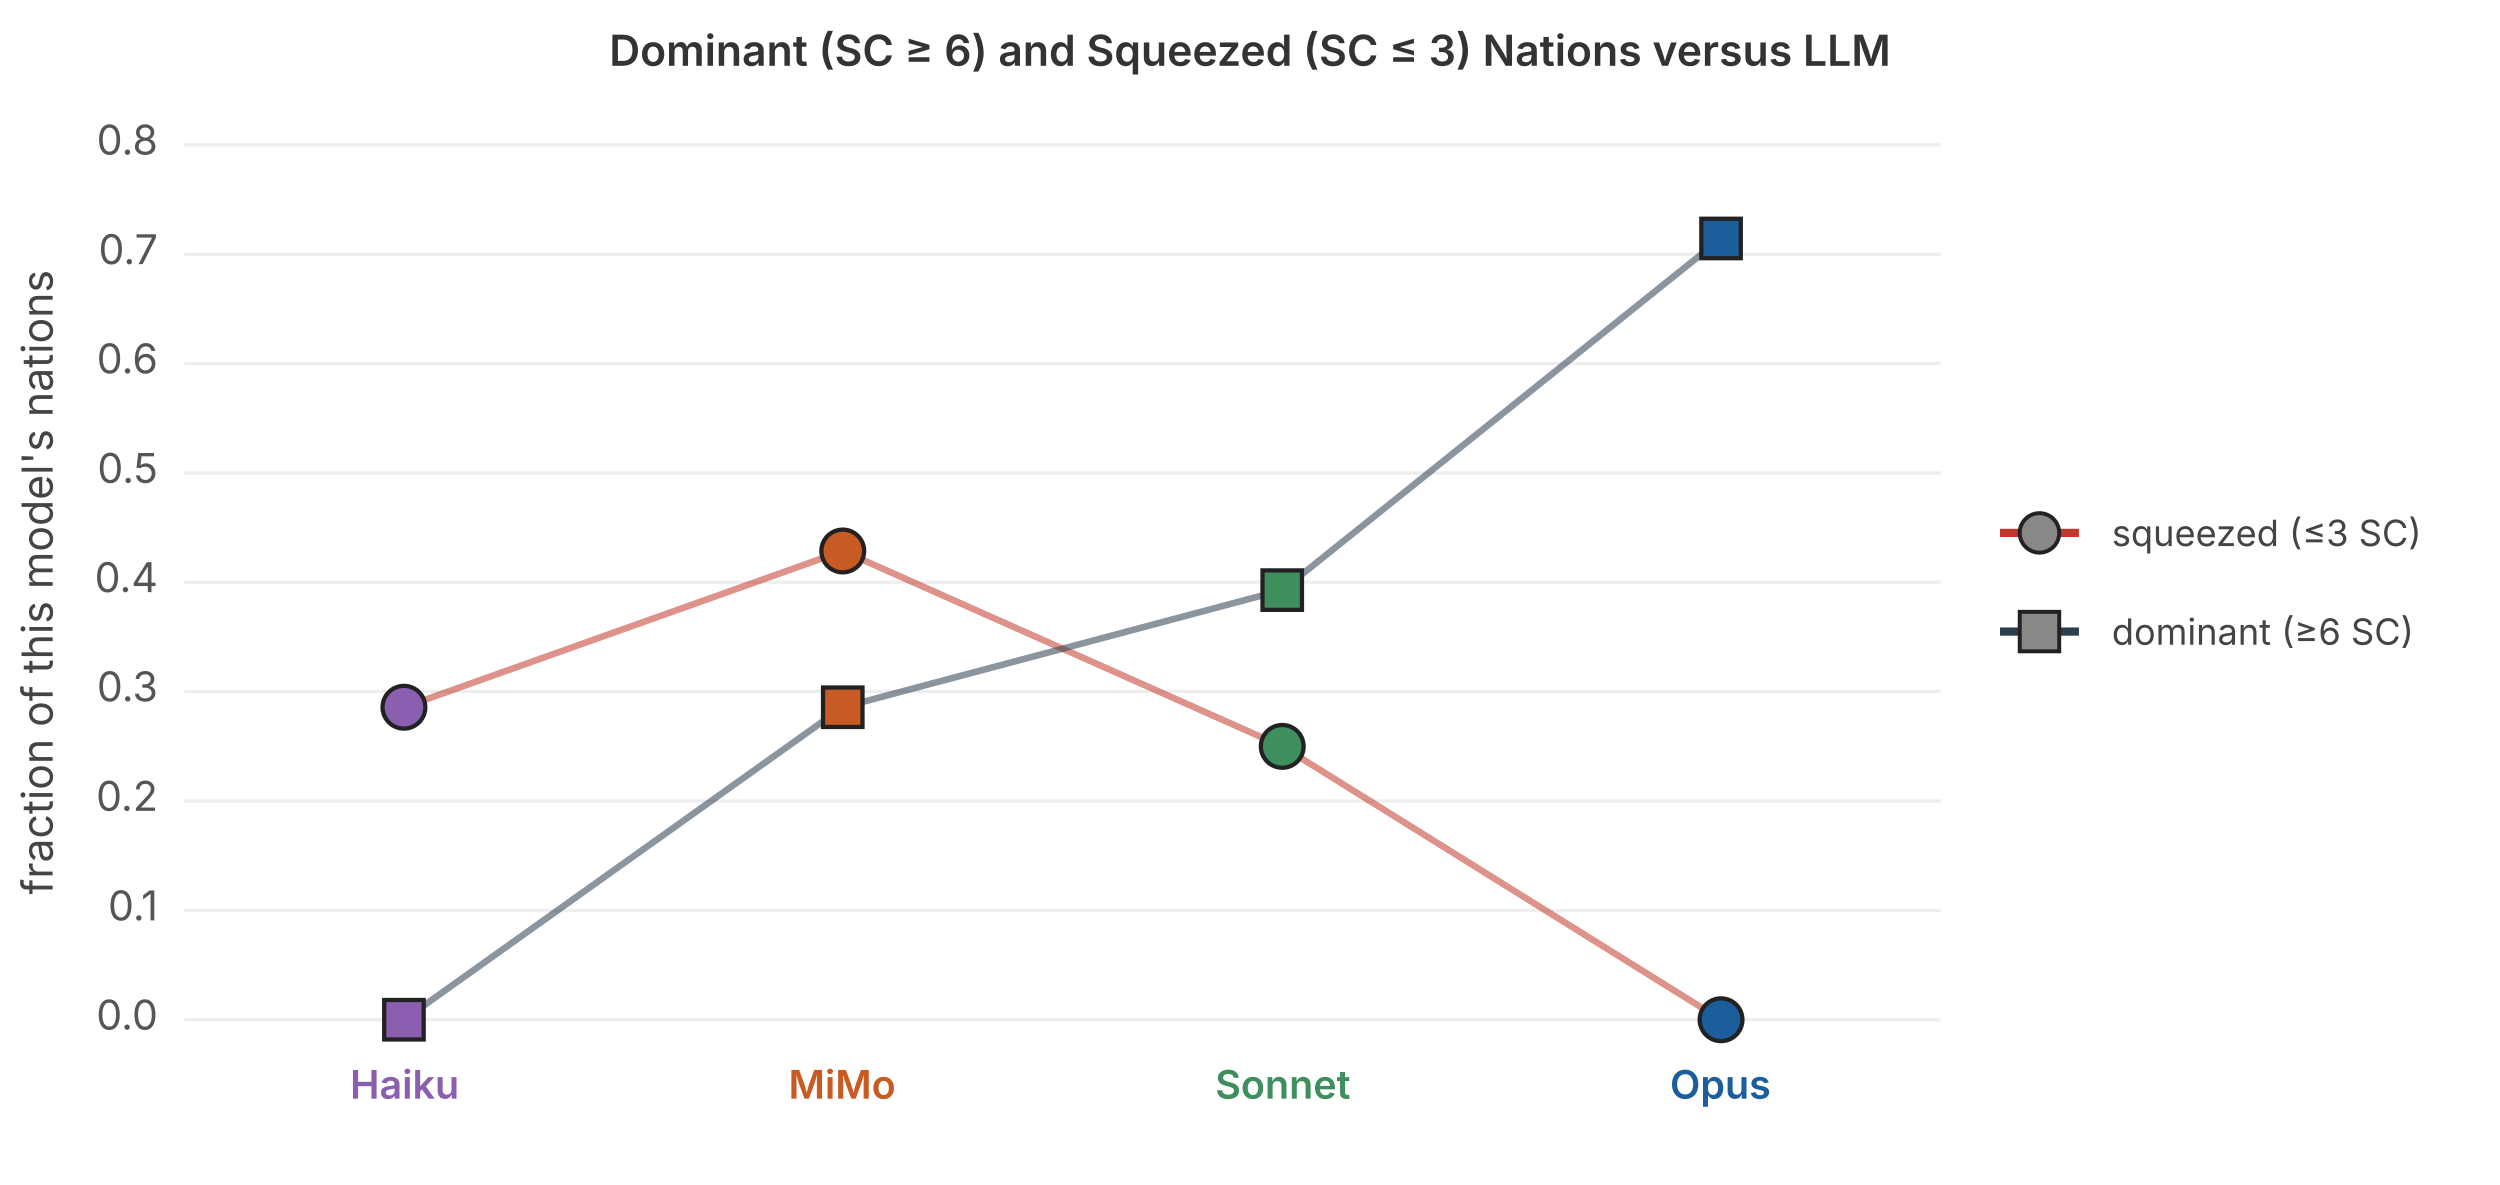
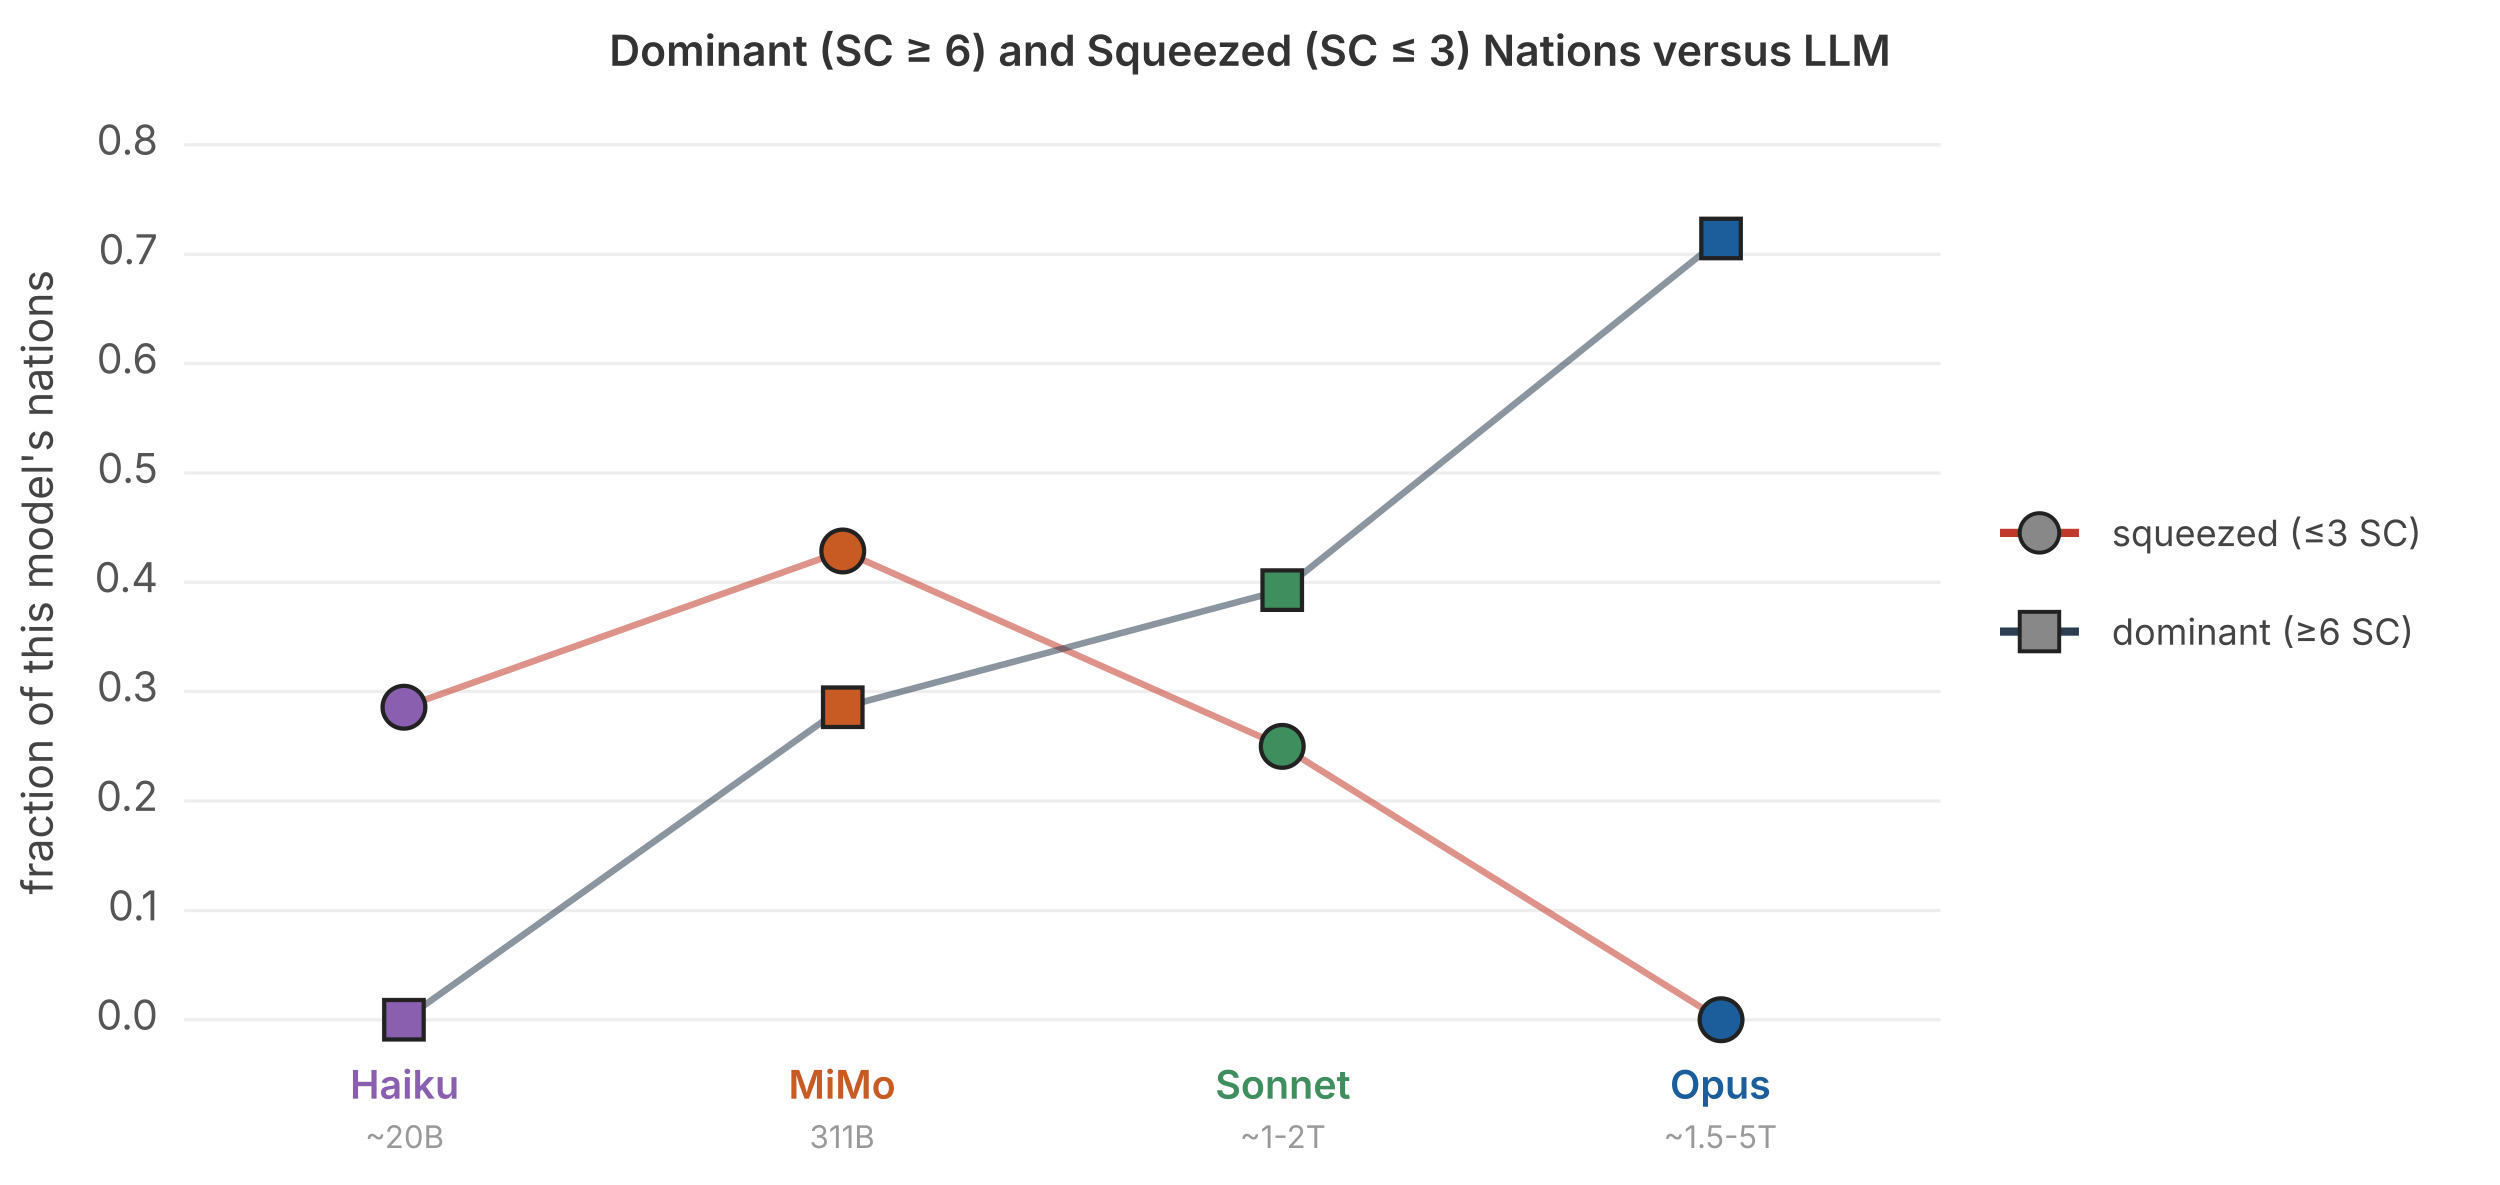
<svg xmlns="http://www.w3.org/2000/svg" viewBox="0 0 760 360" font-family="-apple-system, system-ui, sans-serif" width="760" height="360">
  <text x="380" y="20" text-anchor="middle" font-size="13" font-weight="600" fill="#333">Dominant (SC ≥ 6) and Squeezed (SC ≤ 3) Nations versus LLM</text>
  <line x1="56" y1="310.0" x2="590" y2="310.0" stroke="#eee" stroke-width="1" />
  <text x="48" y="313.0" text-anchor="end" font-size="12.5" fill="#555">0.0</text>
  <line x1="56" y1="276.8" x2="590" y2="276.8" stroke="#eee" stroke-width="1" />
  <text x="48" y="279.8" text-anchor="end" font-size="12.5" fill="#555">0.1</text>
  <line x1="56" y1="243.5" x2="590" y2="243.5" stroke="#eee" stroke-width="1" />
  <text x="48" y="246.5" text-anchor="end" font-size="12.5" fill="#555">0.2</text>
  <line x1="56" y1="210.2" x2="590" y2="210.2" stroke="#eee" stroke-width="1" />
  <text x="48" y="213.2" text-anchor="end" font-size="12.5" fill="#555">0.3</text>
  <line x1="56" y1="177.0" x2="590" y2="177.0" stroke="#eee" stroke-width="1" />
  <text x="48" y="180.0" text-anchor="end" font-size="12.5" fill="#555">0.4</text>
  <line x1="56" y1="143.8" x2="590" y2="143.8" stroke="#eee" stroke-width="1" />
  <text x="48" y="146.8" text-anchor="end" font-size="12.5" fill="#555">0.5</text>
  <line x1="56" y1="110.5" x2="590" y2="110.5" stroke="#eee" stroke-width="1" />
  <text x="48" y="113.5" text-anchor="end" font-size="12.5" fill="#555">0.6</text>
  <line x1="56" y1="77.3" x2="590" y2="77.3" stroke="#eee" stroke-width="1" />
  <text x="48" y="80.3" text-anchor="end" font-size="12.5" fill="#555">0.7</text>
  <line x1="56" y1="44.0" x2="590" y2="44.0" stroke="#eee" stroke-width="1" />
  <text x="48" y="47.0" text-anchor="end" font-size="12.5" fill="#555">0.8</text>
  <text x="16" y="177" font-size="13" fill="#444" transform="rotate(-90 16 177)" text-anchor="middle">fraction of this model's nations</text>
  <polyline points="122.8,215.0 256.2,167.5 389.8,226.9 523.2,310.0" fill="none" stroke="#c0392b" stroke-width="2" stroke-opacity="0.55" />
  <polyline points="122.8,310.0 256.2,215.0 389.8,179.4 523.2,72.5" fill="none" stroke="#2c3e50" stroke-width="2" stroke-opacity="0.55" />
  <circle cx="122.8" cy="215.0" r="6.5" fill="#8a5fb0" stroke="#222" stroke-width="1.3" />
  <circle cx="256.2" cy="167.5" r="6.5" fill="#c85a23" stroke="#222" stroke-width="1.3" />
  <circle cx="389.8" cy="226.9" r="6.5" fill="#3f8f5e" stroke="#222" stroke-width="1.3" />
  <circle cx="523.2" cy="310.0" r="6.5" fill="#1b5e9b" stroke="#222" stroke-width="1.3" />
  <rect x="116.8" y="304.0" width="12" height="12" fill="#8a5fb0" stroke="#222" stroke-width="1.3" />
  <rect x="250.2" y="209.0" width="12" height="12" fill="#c85a23" stroke="#222" stroke-width="1.3" />
  <rect x="383.8" y="173.4" width="12" height="12" fill="#3f8f5e" stroke="#222" stroke-width="1.3" />
  <rect x="517.2" y="66.5" width="12" height="12" fill="#1b5e9b" stroke="#222" stroke-width="1.3" />
  <text x="123" y="334" text-anchor="middle" font-size="12" font-weight="600" fill="#8a5fb0">Haiku</text>
+   <text x="123" y="349" text-anchor="middle" font-size="9.5" fill="#999">~20B</text>
  <text x="256" y="334" text-anchor="middle" font-size="12" font-weight="600" fill="#c85a23">MiMo</text>
+   <text x="256" y="349" text-anchor="middle" font-size="9.5" fill="#999">311B</text>
  <text x="390" y="334" text-anchor="middle" font-size="12" font-weight="600" fill="#3f8f5e">Sonnet</text>
+   <text x="390" y="349" text-anchor="middle" font-size="9.5" fill="#999">~1-2T</text>
  <text x="523" y="334" text-anchor="middle" font-size="12" font-weight="600" fill="#1b5e9b">Opus</text>
+   <text x="523" y="349" text-anchor="middle" font-size="9.5" fill="#999">~1.5-5T</text>
  <line x1="608" y1="162.0" x2="632" y2="162.0" stroke="#c0392b" stroke-width="2.5" />
  <circle cx="620" cy="162.0" r="6" fill="#888" stroke="#222" stroke-width="1.2" />
  <text x="642" y="166.0" font-size="11" fill="#444">squeezed (≤3 SC)</text>
  <line x1="608" y1="192.0" x2="632" y2="192.0" stroke="#2c3e50" stroke-width="2.5" />
  <rect x="614" y="186.0" width="12" height="12" fill="#888" stroke="#222" stroke-width="1.2" />
  <text x="642" y="196.0" font-size="11" fill="#444">dominant (≥6 SC)</text>
</svg>
